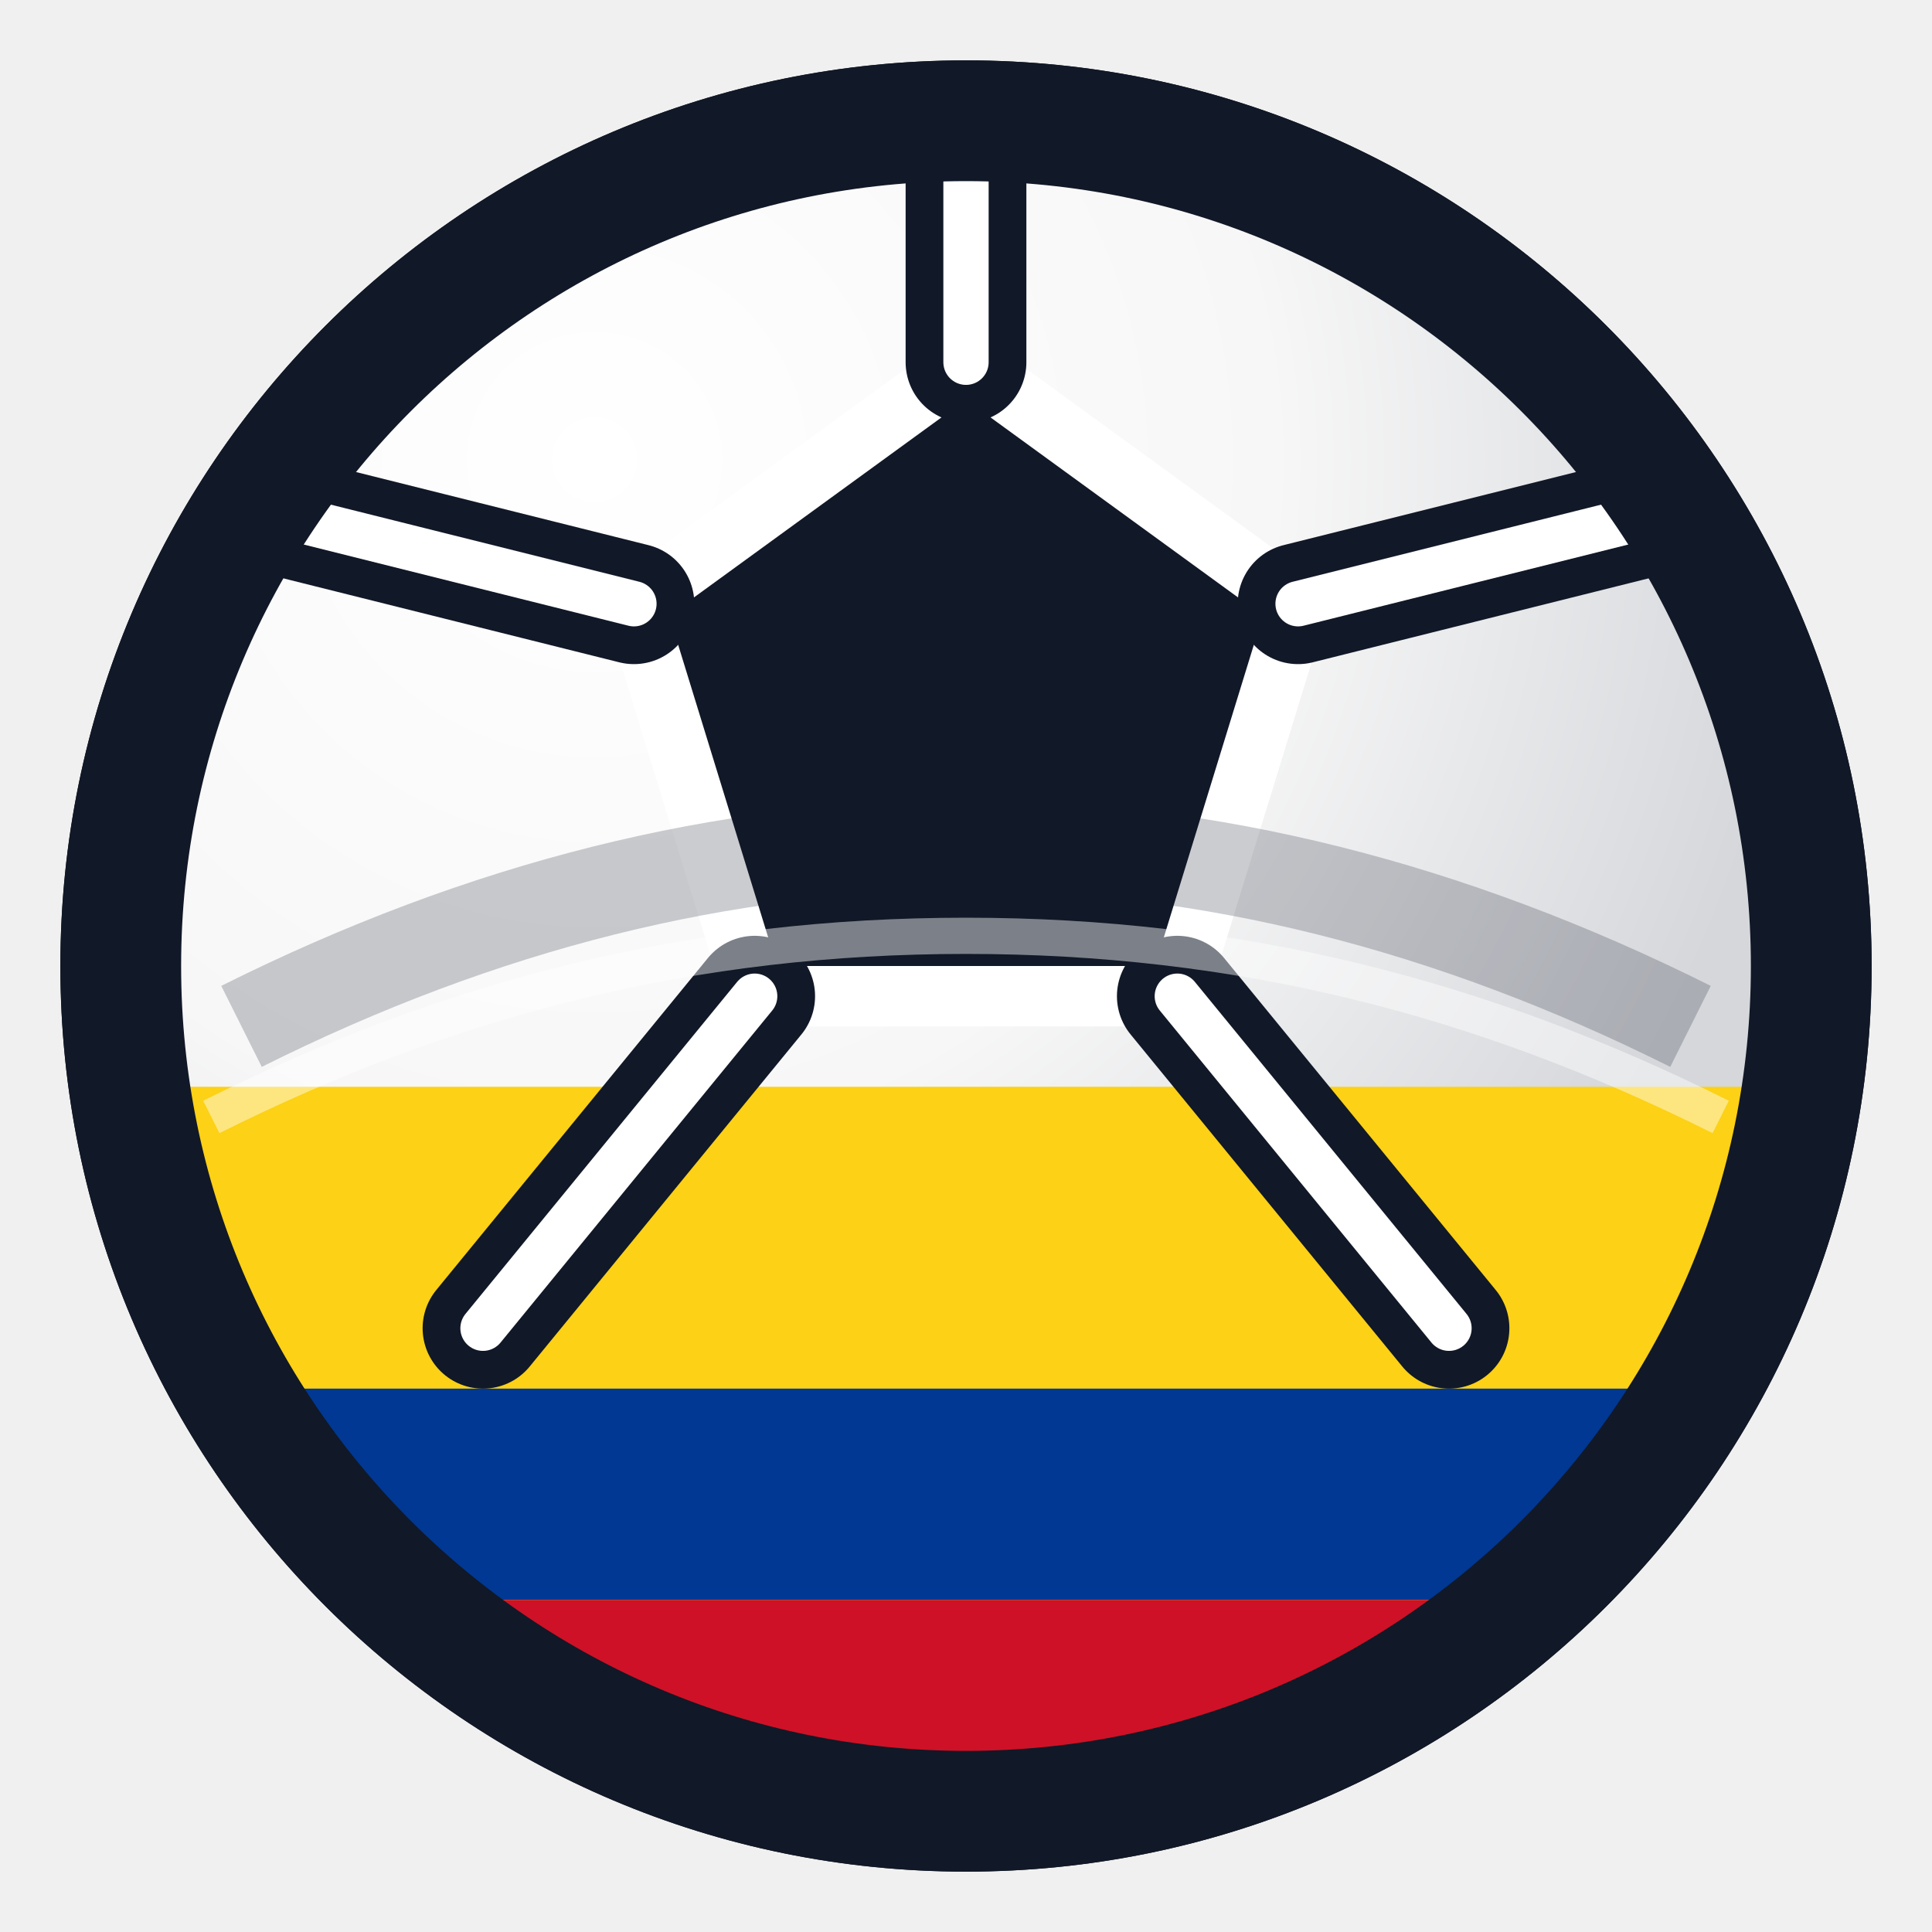
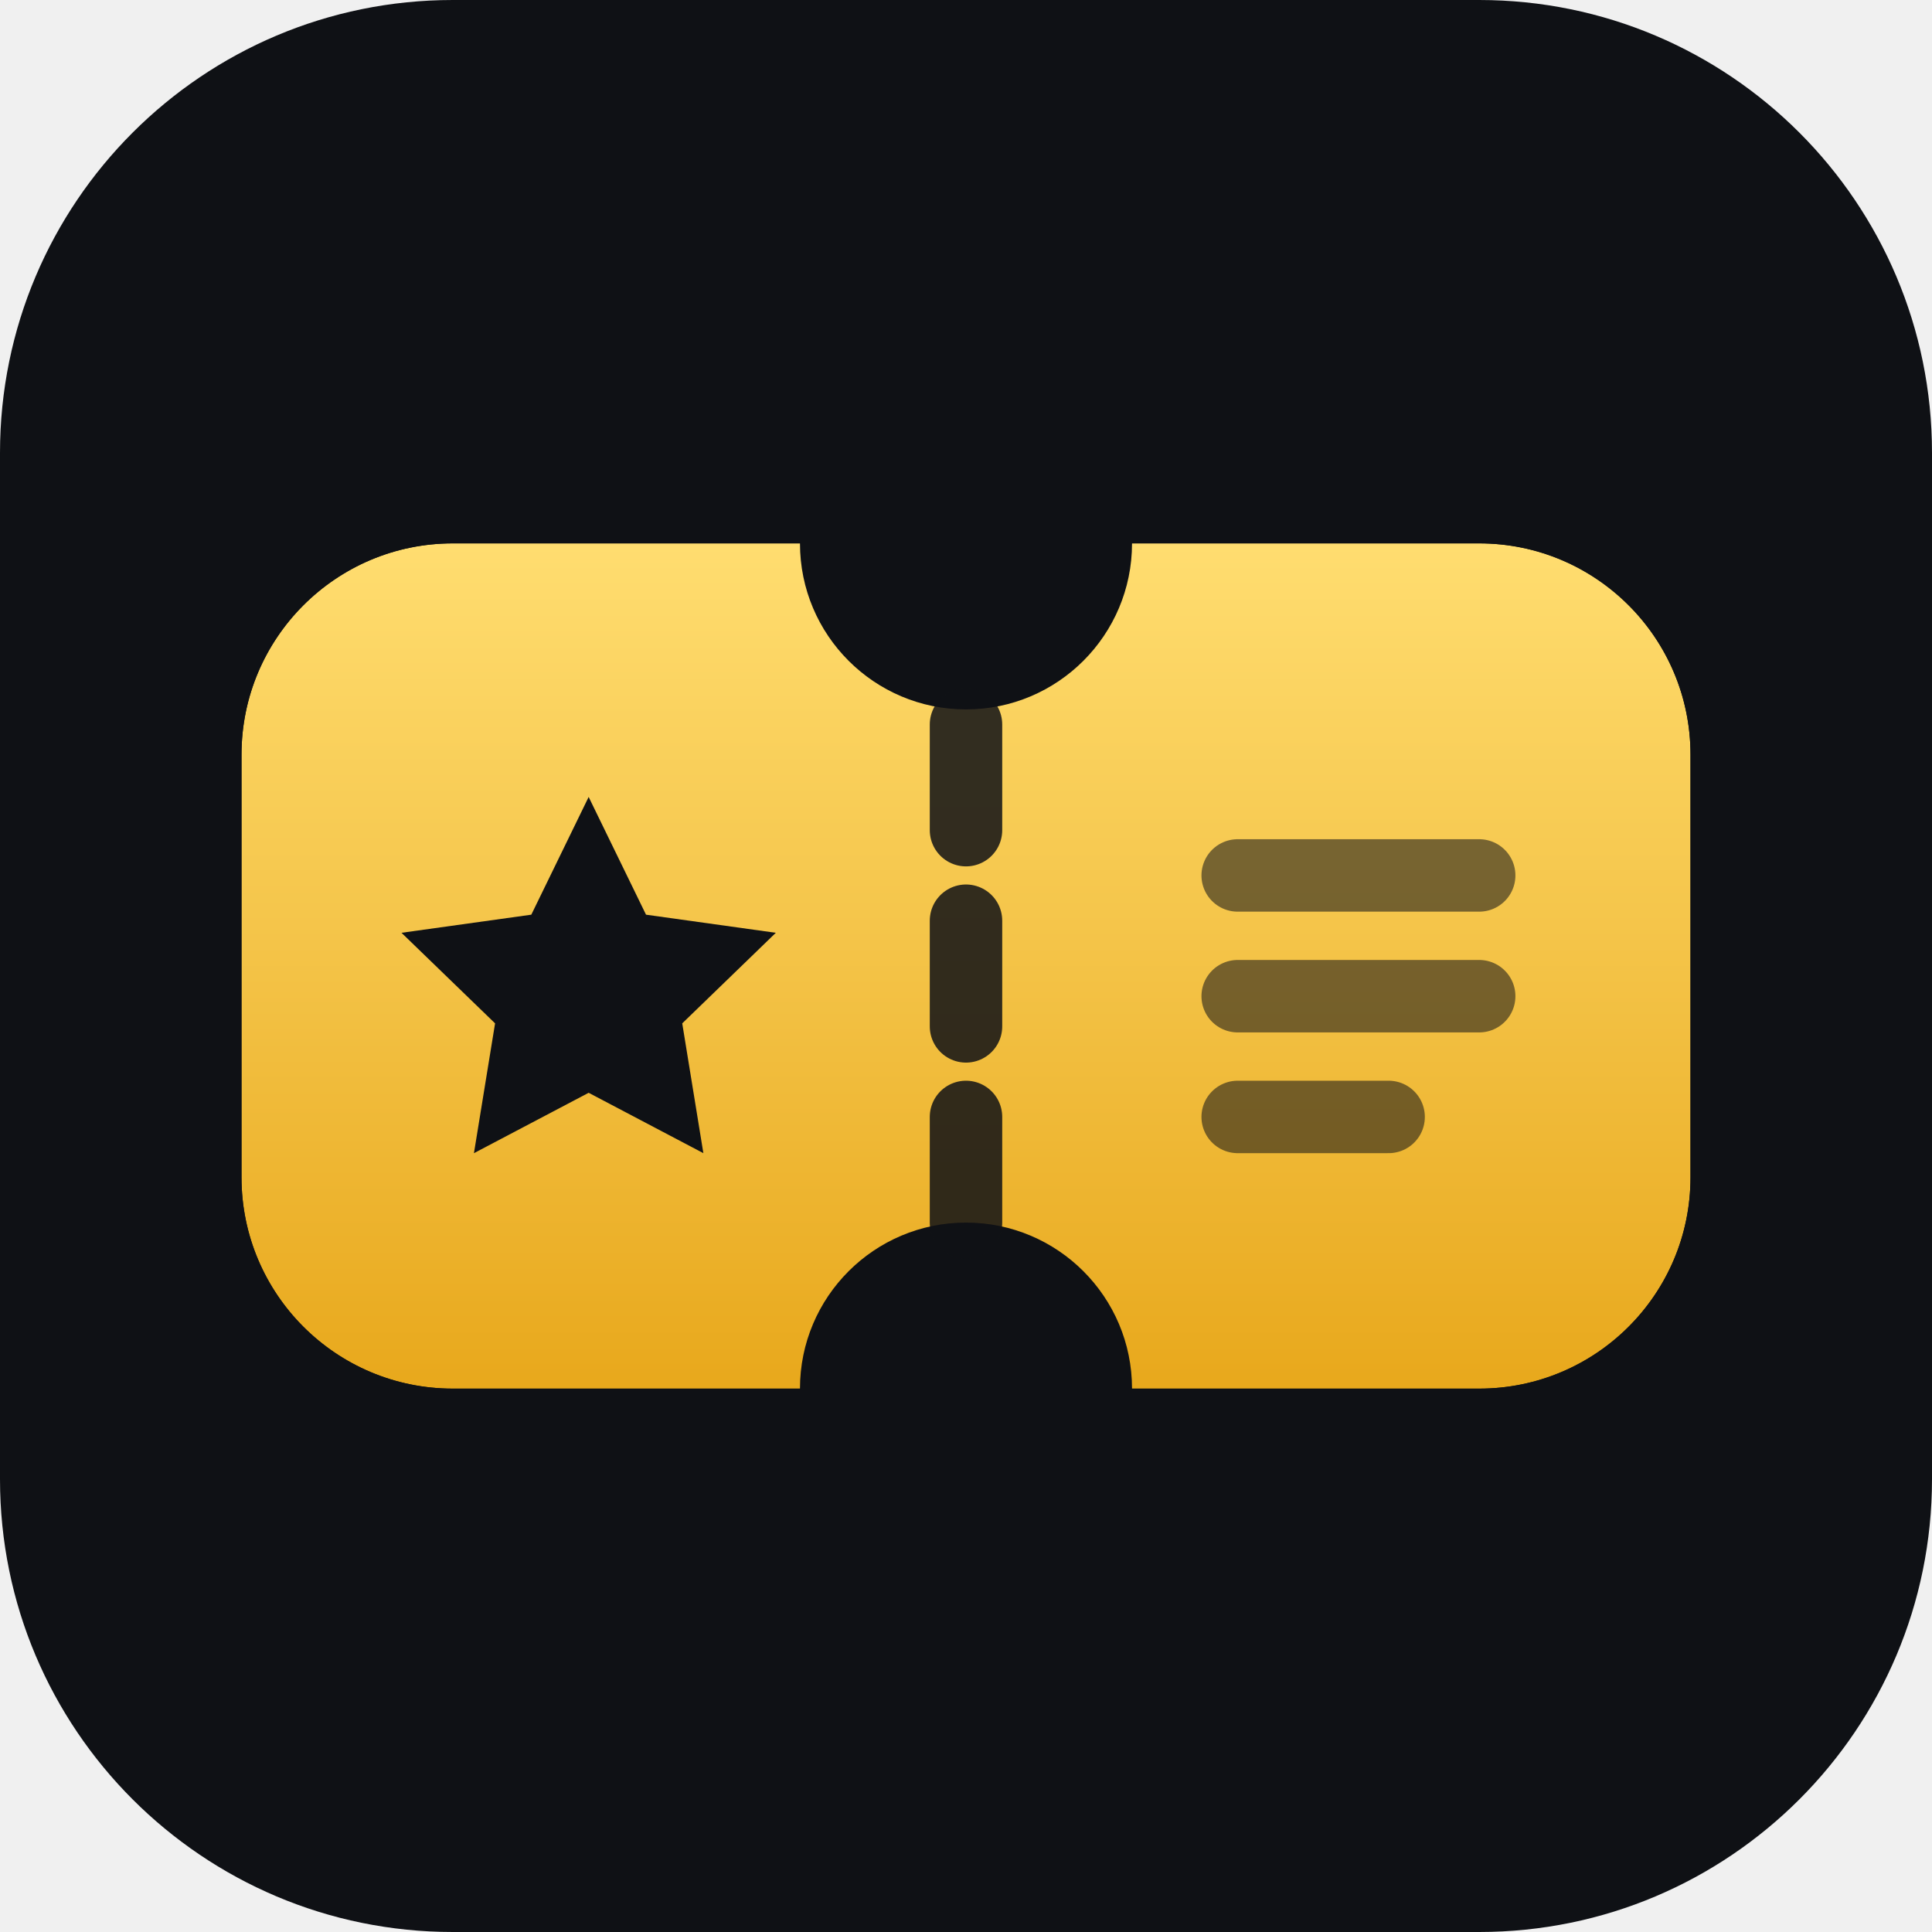
- <svg xmlns="http://www.w3.org/2000/svg" viewBox="0 0 64 64" role="img" aria-label="Balon de futbol con bandera de Colombia">
+ <svg xmlns="http://www.w3.org/2000/svg" viewBox="0 0 64 64" role="img" aria-label="Boleta de rifa">
  <defs>
-     <clipPath id="ball">
-       <circle cx="32" cy="32" r="29" />
-     </clipPath>
-     <radialGradient id="shine" cx="28%" cy="20%" r="72%">
-       <stop offset="0" stop-color="#ffffff" />
-       <stop offset="0.56" stop-color="#f7f7f7" />
-       <stop offset="1" stop-color="#d5d7db" />
-     </radialGradient>
+     <linearGradient id="oro" x1="0" y1="0" x2="0" y2="1">
+       <stop offset="0" stop-color="#FFDD70" />
+       <stop offset="1" stop-color="#E8A81C" />
+     </linearGradient>
+     <mask id="boleta">
+       <rect x="8" y="18" width="48" height="28" rx="7" fill="#fff" />
+       <circle cx="32" cy="18" r="5.5" fill="#000" />
+       <circle cx="32" cy="46" r="5.5" fill="#000" />
+     </mask>
  </defs>
-   <circle cx="32" cy="32" r="30" fill="#101820" />
-   <circle cx="32" cy="32" r="28" fill="url(#shine)" />
-   <g clip-path="url(#ball)">
-     <path d="M0 36h64v20H0z" fill="#fcd116" />
-     <path d="M0 46h64v7H0z" fill="#003893" />
-     <path d="M0 53h64v7H0z" fill="#ce1126" />
-     <path d="M32 12 43 20 39 33H25L21 20z" fill="#111827" />
-     <path d="M32 12 43 20 39 33H25L21 20z" fill="none" stroke="#ffffff" stroke-width="2" stroke-linejoin="round" />
-     <path d="M21 20 9 17M43 20 55 17M25 33 16 44M39 33 48 44M32 12V3" fill="none" stroke="#111827" stroke-width="4" stroke-linecap="round" stroke-linejoin="round" />
-     <path d="M21 20 9 17M43 20 55 17M25 33 16 44M39 33 48 44M32 12V3" fill="none" stroke="#ffffff" stroke-width="1.5" stroke-linecap="round" stroke-linejoin="round" />
-     <path d="M8 34c8-4 16-6 24-6s16 2 24 6" fill="none" stroke="#111827" stroke-width="3" opacity="0.22" />
-     <path d="M7 37c8-4 16-6 25-6s17 2 25 6" fill="none" stroke="#ffffff" stroke-width="1.2" opacity="0.45" />
-   </g>
-   <circle cx="32" cy="32" r="28" fill="none" stroke="#111827" stroke-width="4" />
+   <rect width="64" height="64" rx="15" fill="#0F1115" />
+   <rect x="8" y="18" width="48" height="28" rx="7" fill="url(#oro)" mask="url(#boleta)" />
+   <path d="M32 24v3.5M32 30.5v3.5M32 37v3.5" stroke="#0F1115" stroke-width="2.4" stroke-linecap="round" opacity="0.85" />
+   <path d="M19.5 26.4l1.9 3.9 4.3.6-3.1 3 .7 4.3-3.8-2-3.8 2 .7-4.3-3.1-3 4.3-.6z" fill="#0F1115" />
+   <path d="M41 29h8M41 33h8M41 37h5" stroke="#0F1115" stroke-width="2.4" stroke-linecap="round" opacity="0.55" />
</svg>
